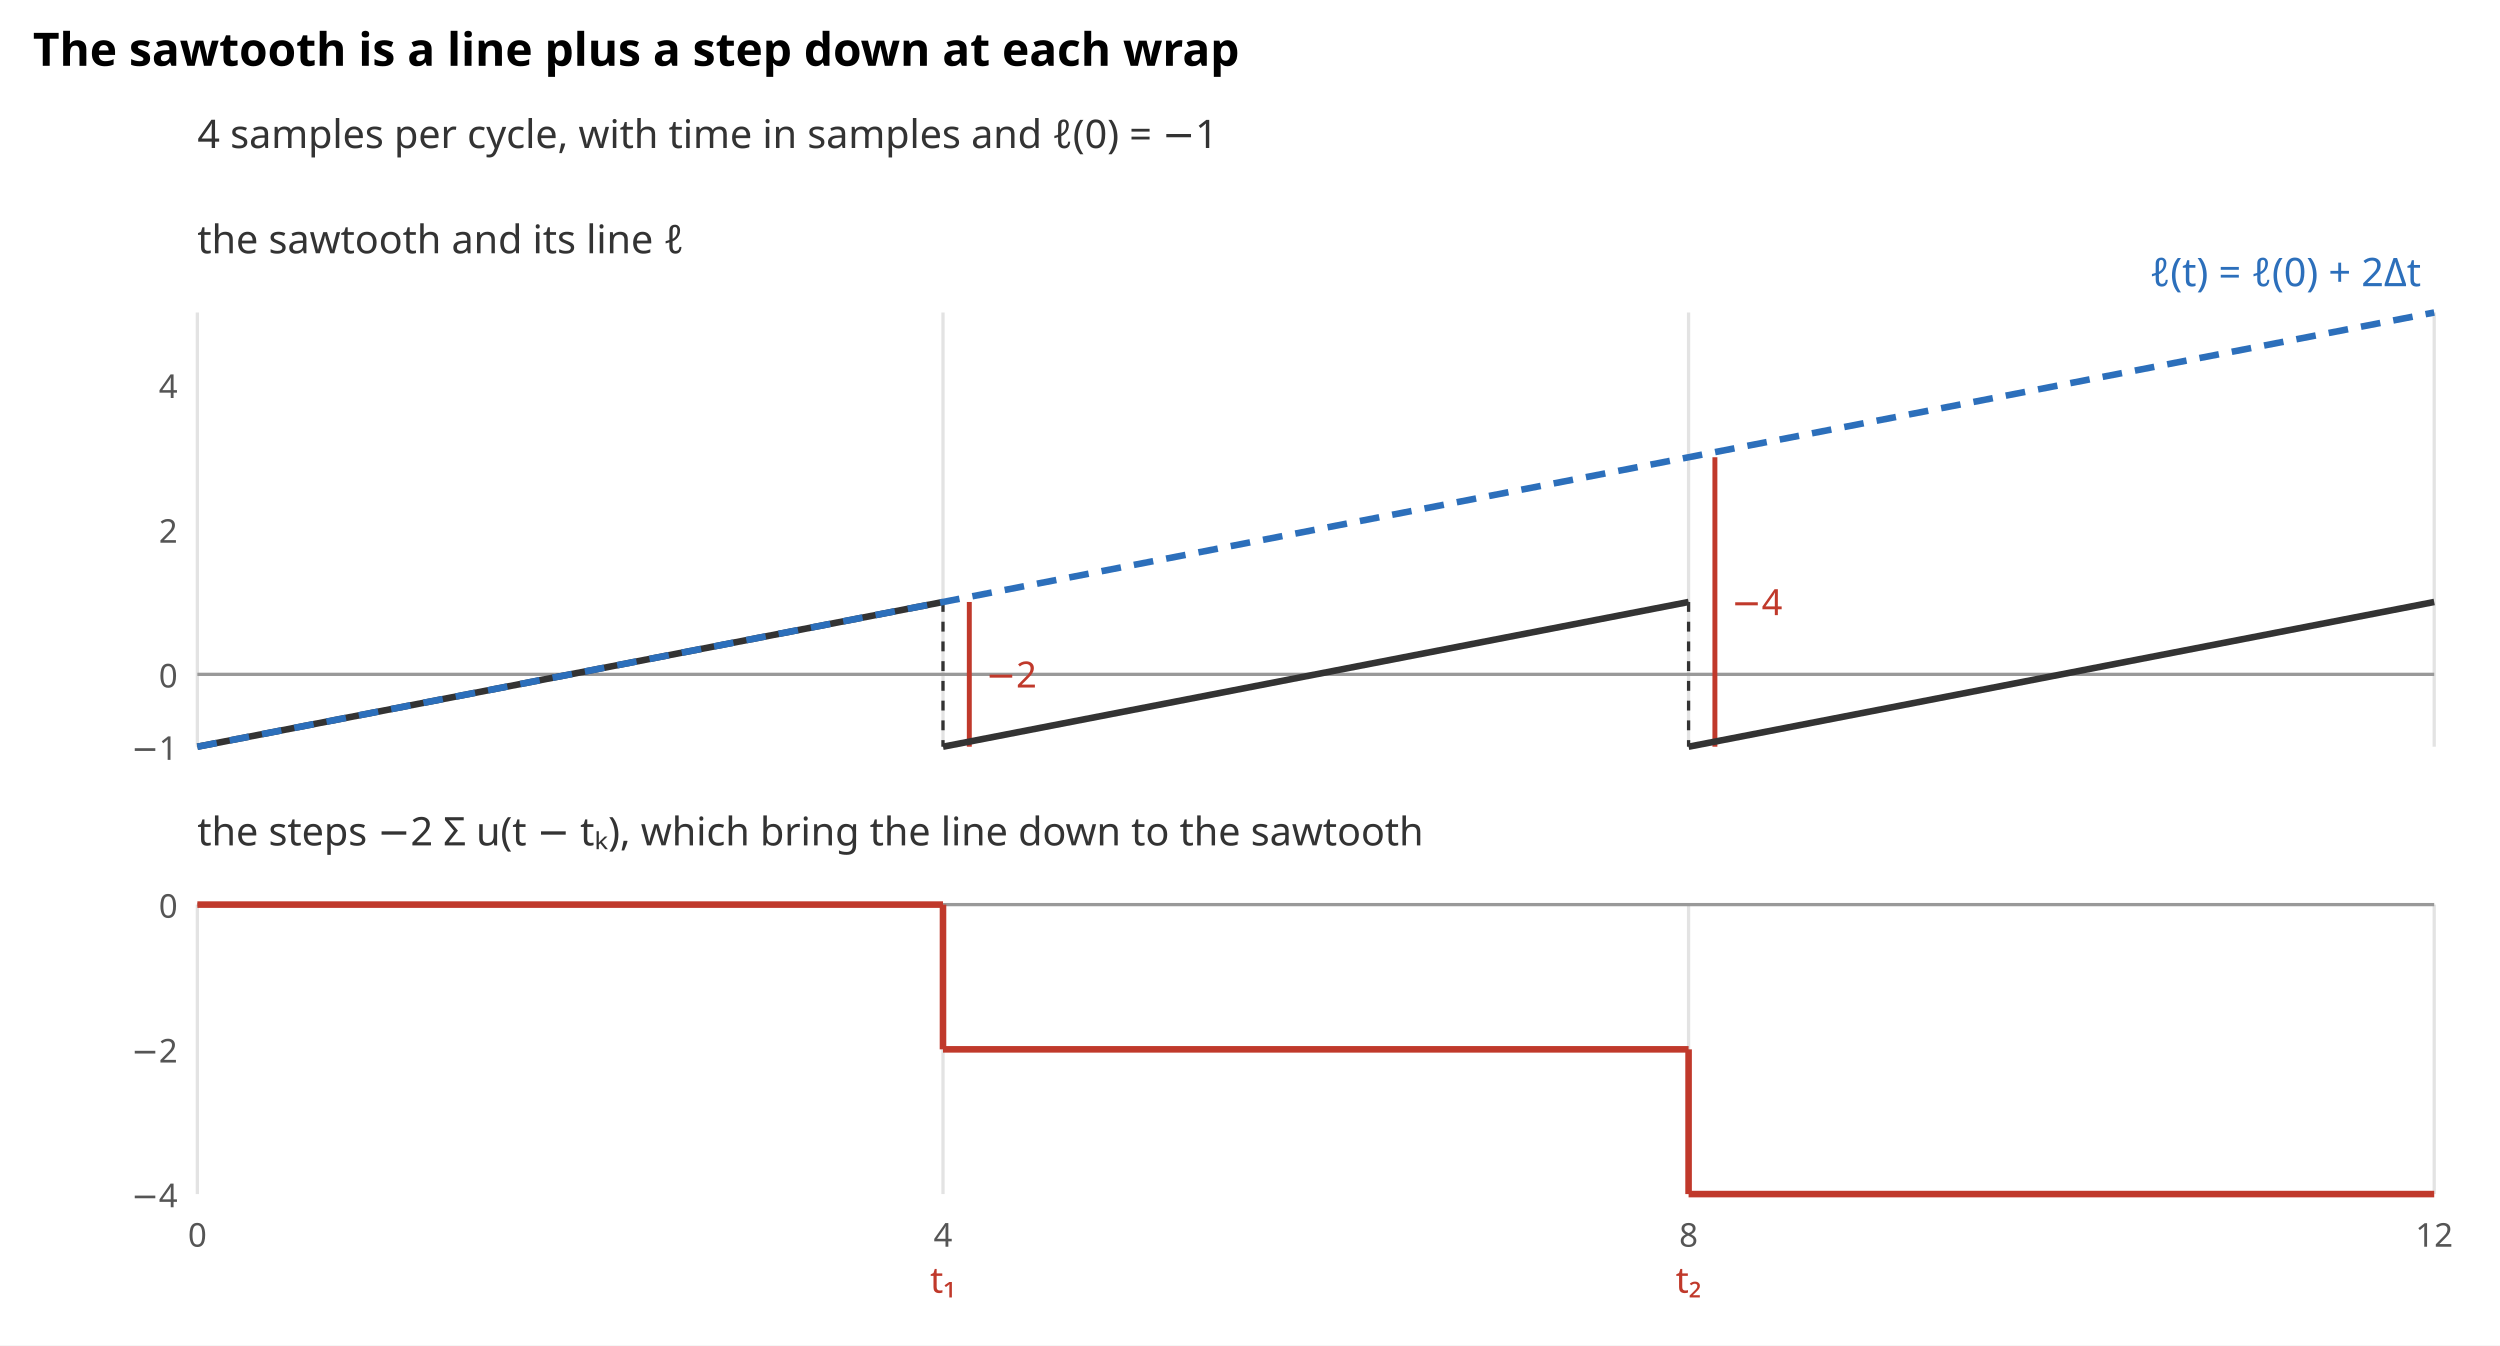
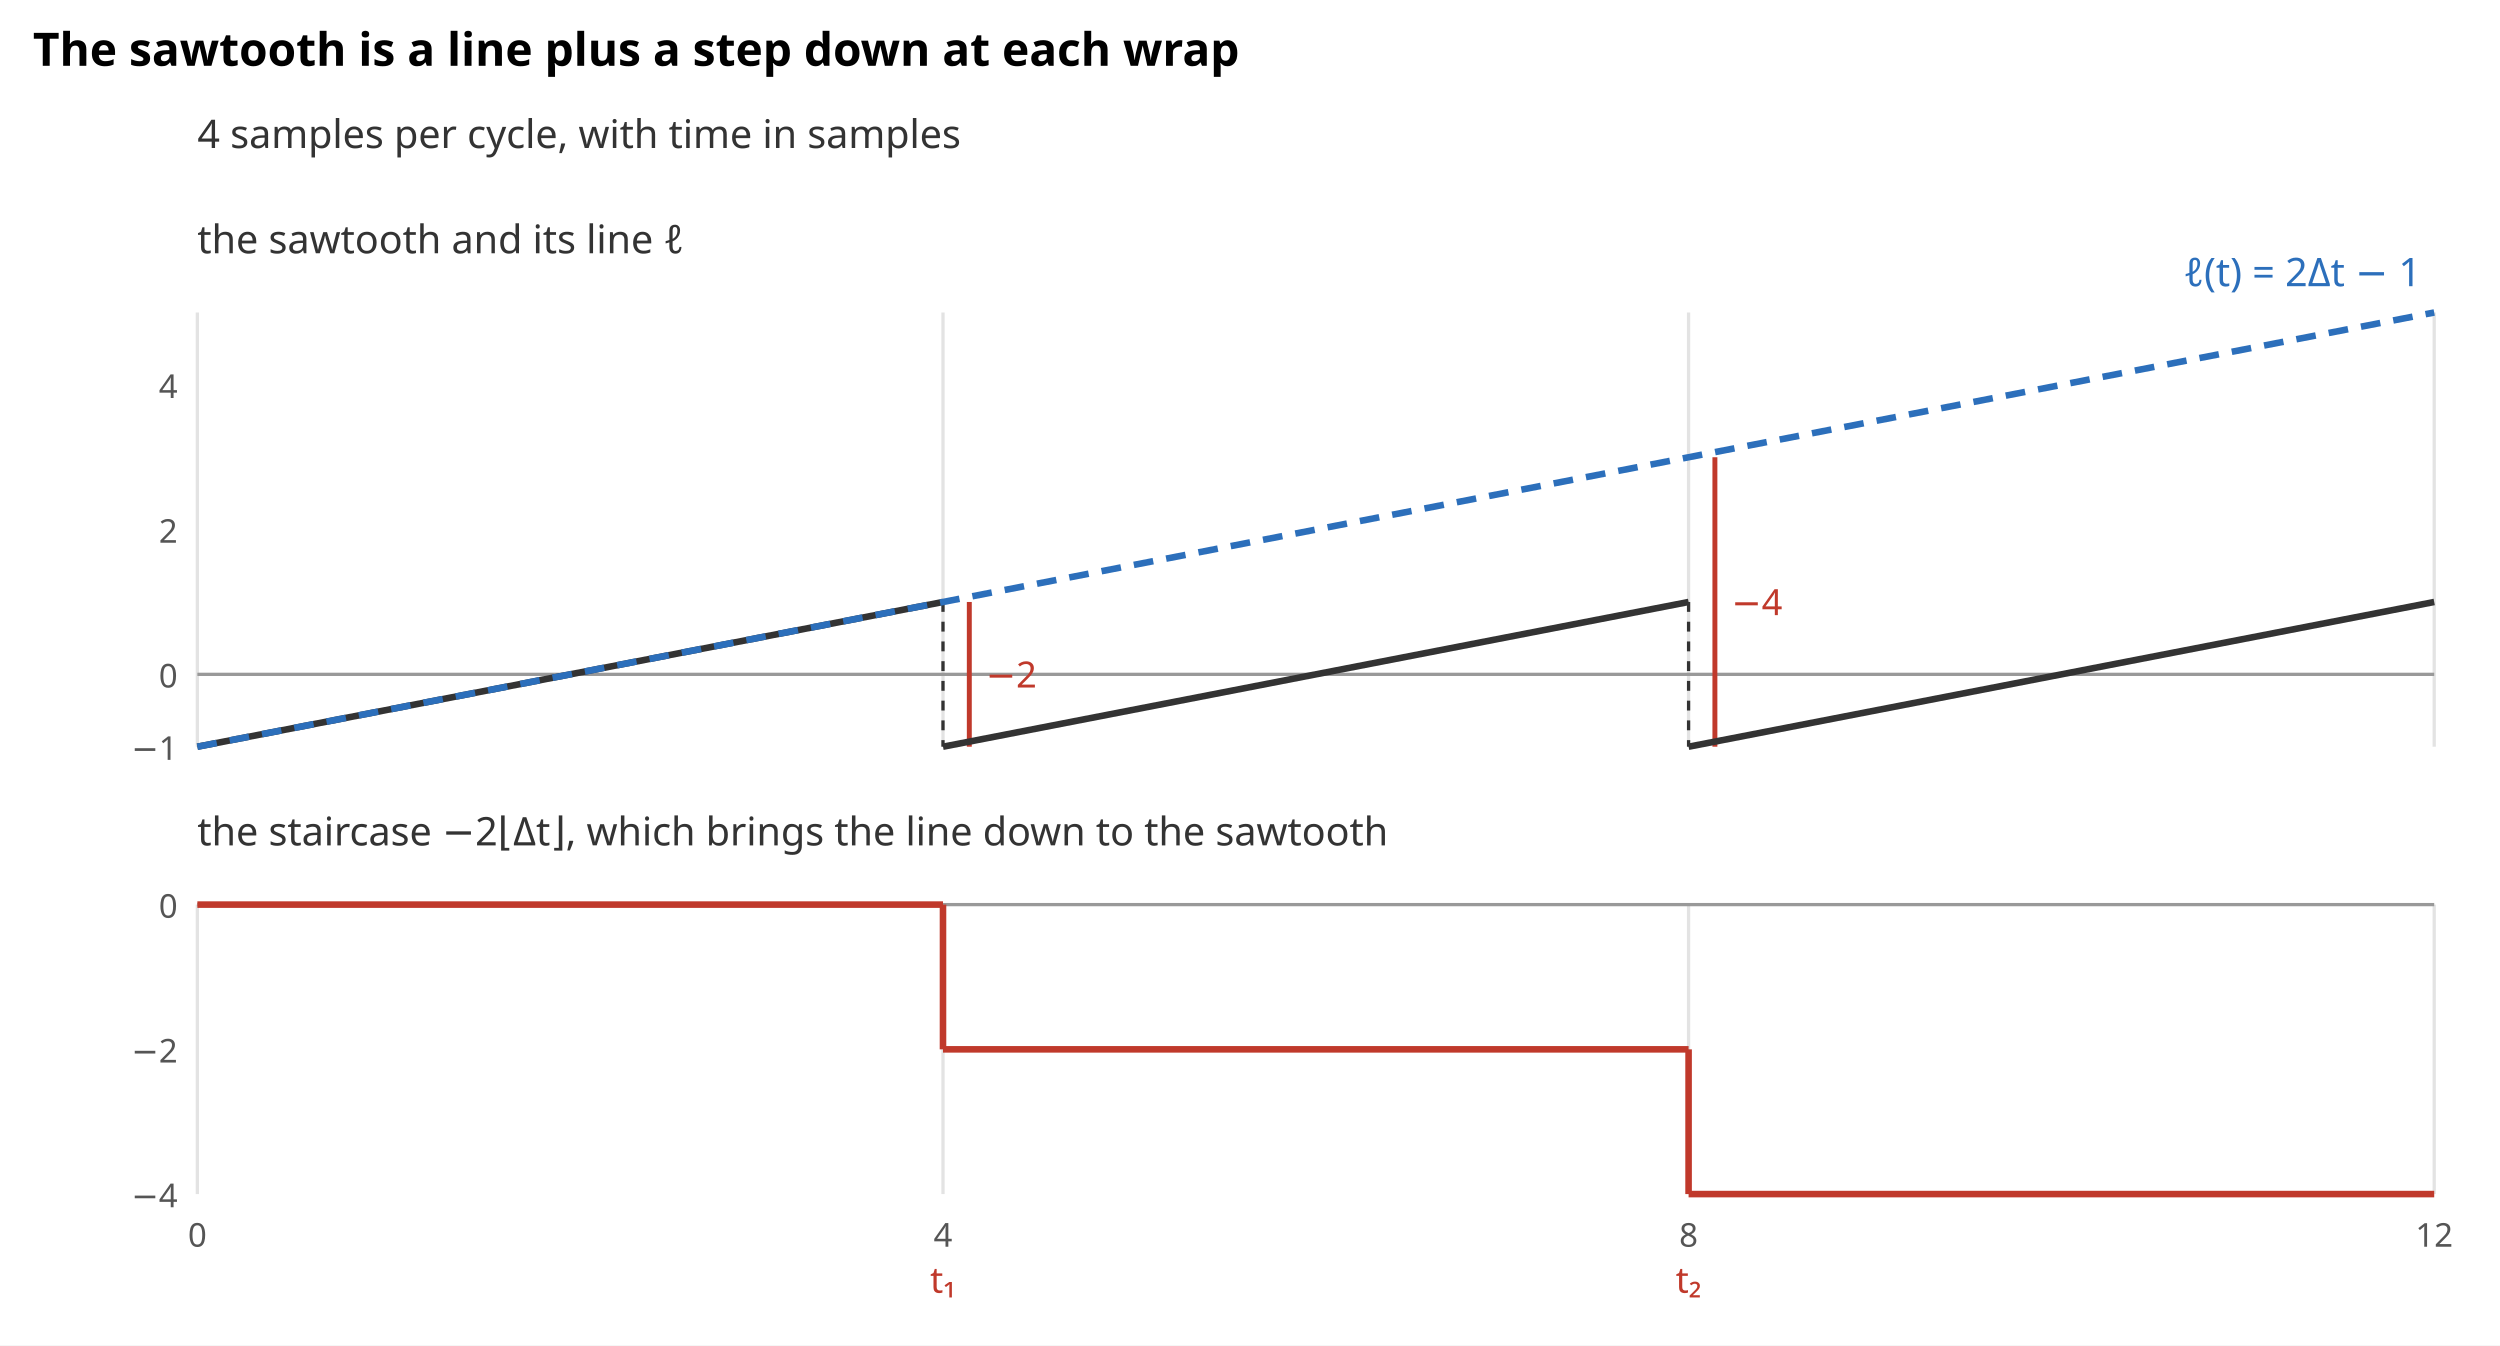
<svg xmlns="http://www.w3.org/2000/svg" width="760" height="409" viewBox="0 0 760 409" font-family="sans-serif">
  <rect width="100%" height="100%" fill="white" />
  <text x="10" y="20" font-size="14" font-weight="bold">The sawtooth is a line plus a step down at each wrap</text>
-   <text x="60" y="45" font-size="12" fill="#333">4 samples per cycle, with time in samples and ℓ(0) = −1</text>
+   <text x="60" y="45" font-size="12" fill="#333">4 samples per cycle, with time in samples</text>
  <text x="60" y="77" font-size="12" fill="#333">the sawtooth and its line ℓ</text>
  <line x1="60.00" y1="95.00" x2="60.00" y2="227.00" stroke="#e3e3e3" />
  <line x1="286.67" y1="95.00" x2="286.67" y2="227.00" stroke="#e3e3e3" />
  <line x1="513.33" y1="95.00" x2="513.33" y2="227.00" stroke="#e3e3e3" />
  <line x1="740.00" y1="95.00" x2="740.00" y2="227.00" stroke="#e3e3e3" />
  <text x="54" y="231.00" text-anchor="end" fill="#555" font-size="10">−1</text>
  <text x="54" y="209.00" text-anchor="end" fill="#555" font-size="10">0</text>
  <text x="54" y="165.00" text-anchor="end" fill="#555" font-size="10">2</text>
  <text x="54" y="121.00" text-anchor="end" fill="#555" font-size="10">4</text>
  <line x1="60" y1="205.00" x2="740" y2="205.00" stroke="#999" />
  <line x1="60.00" y1="227.00" x2="286.67" y2="183.00" stroke="#333" stroke-width="2" />
  <line x1="286.67" y1="183.00" x2="286.67" y2="227.00" stroke="#333" stroke-dasharray="3 3" />
  <line x1="294.67" y1="183.00" x2="294.67" y2="227.00" stroke="#c0392b" stroke-width="1.5" />
  <text x="299.67" y="209.00" font-size="11" fill="#c0392b">−2</text>
  <line x1="286.67" y1="227.00" x2="513.33" y2="183.00" stroke="#333" stroke-width="2" />
  <line x1="513.33" y1="183.00" x2="513.33" y2="227.00" stroke="#333" stroke-dasharray="3 3" />
  <line x1="521.33" y1="139.00" x2="521.33" y2="227.00" stroke="#c0392b" stroke-width="1.5" />
  <text x="526.33" y="187.00" font-size="11" fill="#c0392b">−4</text>
  <line x1="513.33" y1="227.00" x2="740.00" y2="183.00" stroke="#333" stroke-width="2" />
  <line x1="60.00" y1="227.00" x2="740.00" y2="95.00" stroke="#2c6fbb" stroke-width="2" stroke-dasharray="6 4" />
-   <text x="736.00" y="87.00" text-anchor="end" font-size="12" fill="#2c6fbb">ℓ(t) = ℓ(0) + 2Δt</text>
-   <text x="60" y="257" font-size="12" fill="#333">the steps −2 Σ u(t − tₖ), which bring the line down to the sawtooth</text>
+   <text x="736.00" y="87.00" text-anchor="end" font-size="12" fill="#2c6fbb">ℓ(t) = 2Δt − 1</text>
+   <text x="60" y="257" font-size="12" fill="#333">the staircase −2⌊Δt⌋, which brings the line down to the sawtooth</text>
  <line x1="60.00" y1="275.00" x2="60.00" y2="363.00" stroke="#e3e3e3" />
  <line x1="286.67" y1="275.00" x2="286.67" y2="363.00" stroke="#e3e3e3" />
  <line x1="513.33" y1="275.00" x2="513.33" y2="363.00" stroke="#e3e3e3" />
  <line x1="740.00" y1="275.00" x2="740.00" y2="363.00" stroke="#e3e3e3" />
  <text x="54" y="367.00" text-anchor="end" fill="#555" font-size="10">−4</text>
  <text x="54" y="323.00" text-anchor="end" fill="#555" font-size="10">−2</text>
  <text x="54" y="279.00" text-anchor="end" fill="#555" font-size="10">0</text>
  <line x1="60" y1="275.00" x2="740" y2="275.00" stroke="#999" />
  <line x1="60.00" y1="275.00" x2="286.67" y2="275.00" stroke="#c0392b" stroke-width="2" />
  <line x1="286.67" y1="275.00" x2="286.67" y2="319.00" stroke="#c0392b" stroke-width="2" />
  <line x1="286.67" y1="319.00" x2="513.33" y2="319.00" stroke="#c0392b" stroke-width="2" />
  <line x1="513.33" y1="319.00" x2="513.33" y2="363.00" stroke="#c0392b" stroke-width="2" />
  <line x1="513.33" y1="363.00" x2="740.00" y2="363.00" stroke="#c0392b" stroke-width="2" />
  <text x="60.00" y="379.00" text-anchor="middle" fill="#555" font-size="10">0</text>
  <text x="286.67" y="379.00" text-anchor="middle" fill="#555" font-size="10">4</text>
  <text x="286.67" y="393.00" text-anchor="middle" fill="#c0392b" font-size="11">t₁</text>
  <text x="513.33" y="379.00" text-anchor="middle" fill="#555" font-size="10">8</text>
  <text x="513.33" y="393.00" text-anchor="middle" fill="#c0392b" font-size="11">t₂</text>
  <text x="740.00" y="379.00" text-anchor="middle" fill="#555" font-size="10">12</text>
</svg>
